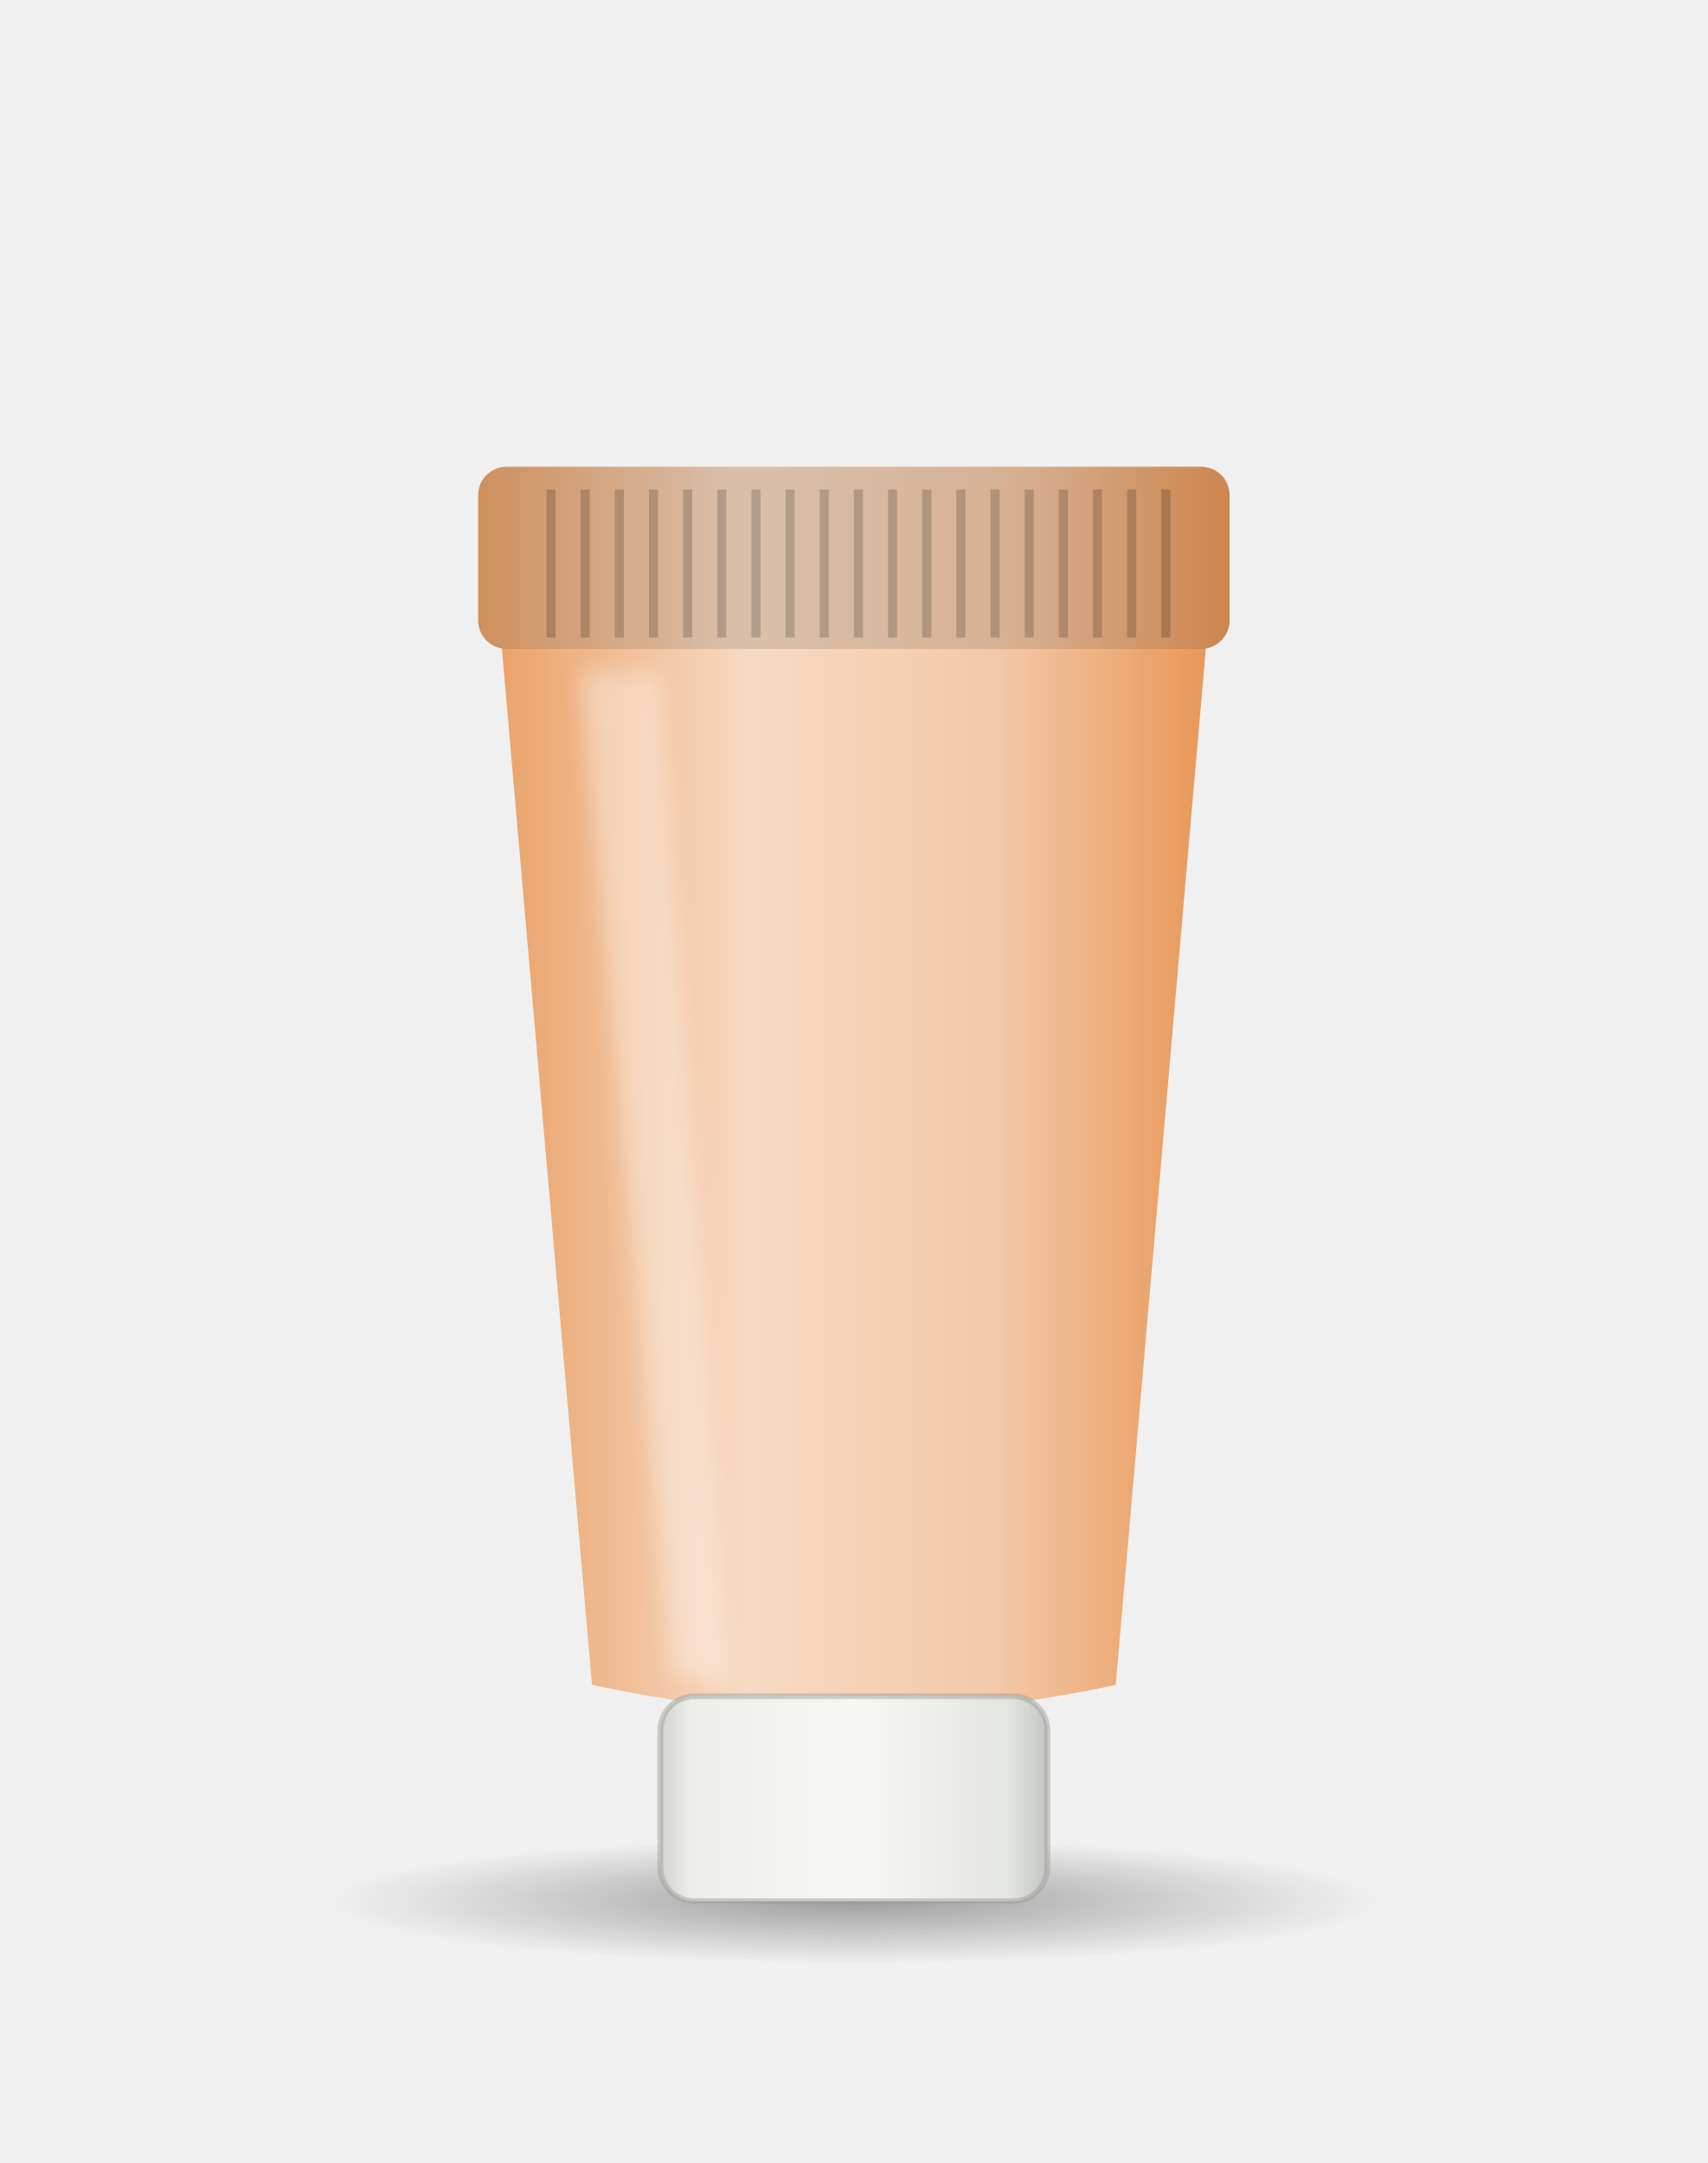
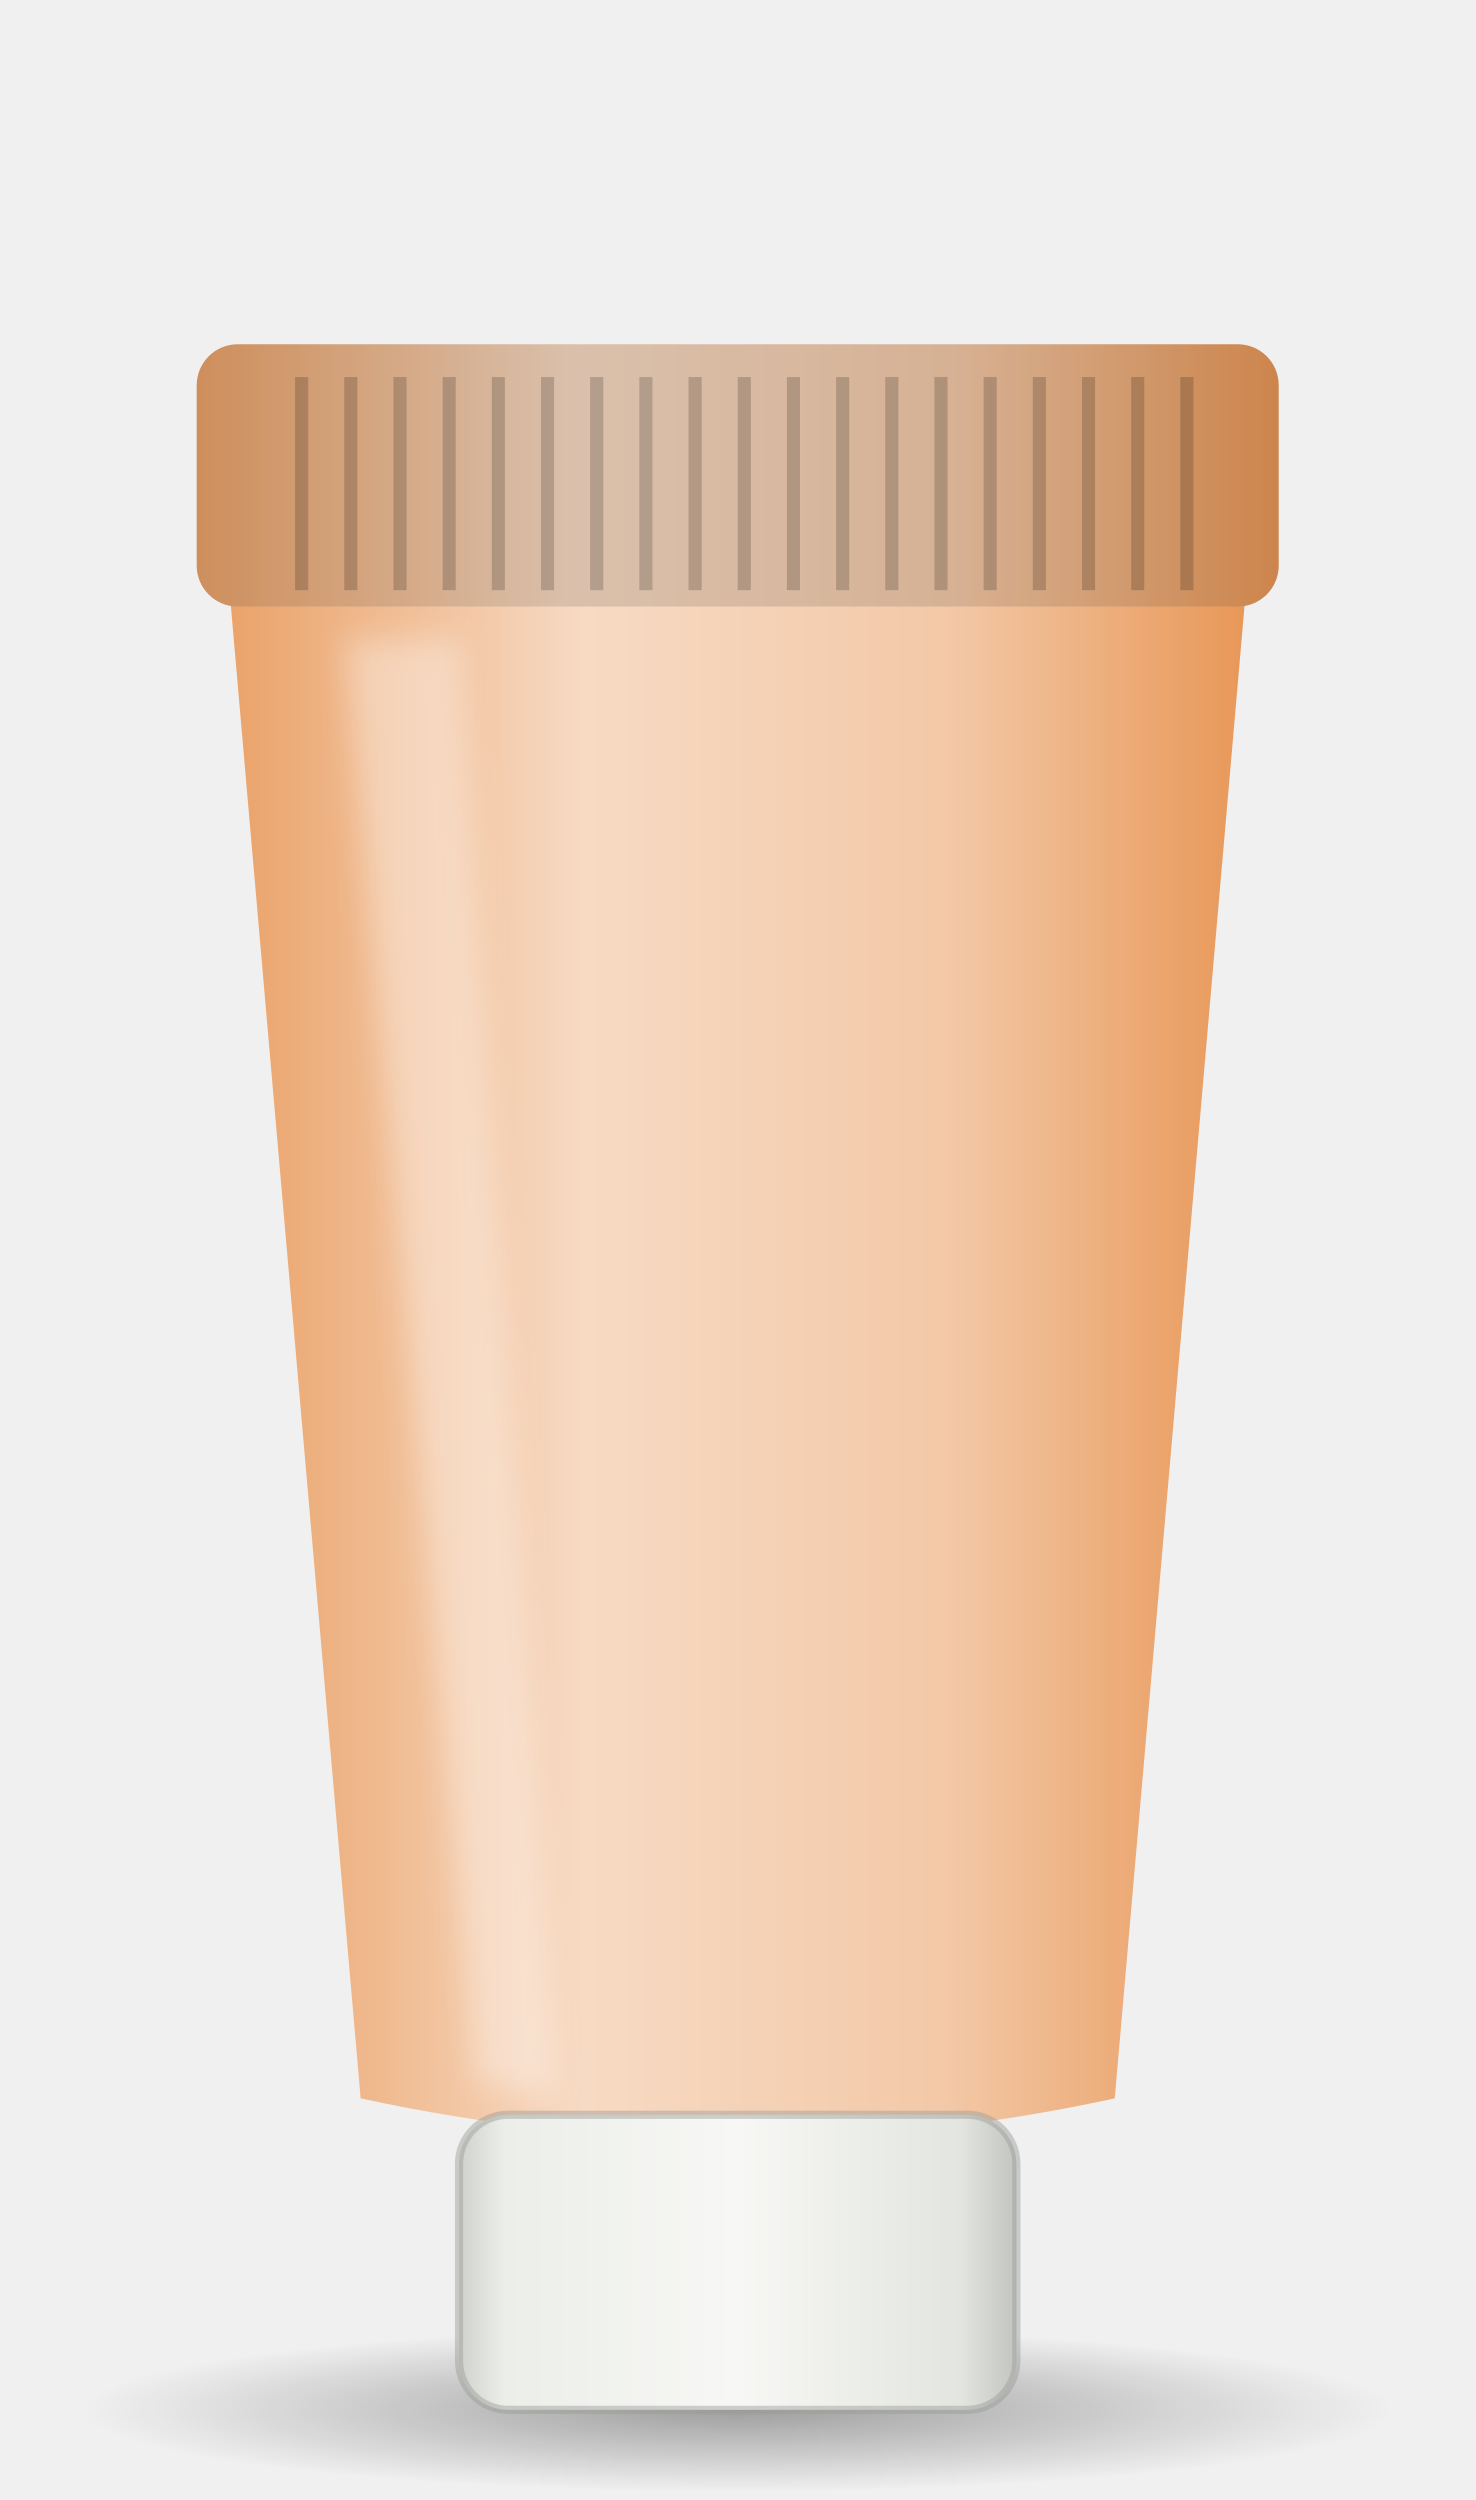
- <svg xmlns="http://www.w3.org/2000/svg" viewBox="0 0 300 380" role="img" aria-label="Illustration">
+ <svg xmlns="http://www.w3.org/2000/svg" viewBox="60 40 180 305" role="img" aria-label="Illustration">
  <defs>
    <linearGradient id="fg" x1="0" x2="1">
      <stop offset="0" stop-color="#cfd2cd" />
      <stop offset=".08" stop-color="#eceeea" />
      <stop offset=".5" stop-color="#f7f8f5" />
      <stop offset=".9" stop-color="#e3e5e0" />
      <stop offset="1" stop-color="#c3c6c0" />
    </linearGradient>
    <linearGradient id="lq" x1="0" x2="1">
      <stop offset="0" stop-color="#eaa269" />
      <stop offset=".35" stop-color="#f7dac3" />
      <stop offset=".7" stop-color="#f3c9a8" />
      <stop offset="1" stop-color="#e89757" />
    </linearGradient>
    <linearGradient id="mt" x1="0" x2="1">
      <stop offset="0" stop-color="#7d8083" />
      <stop offset=".18" stop-color="#d9dbdd" />
      <stop offset=".42" stop-color="#f6f7f8" />
      <stop offset=".62" stop-color="#b4b7ba" />
      <stop offset=".85" stop-color="#e3e5e7" />
      <stop offset="1" stop-color="#6f7275" />
    </linearGradient>
    <linearGradient id="bk" x1="0" x2="1">
      <stop offset="0" stop-color="#0c0c0c" />
      <stop offset=".3" stop-color="#4a4a4a" />
      <stop offset=".6" stop-color="#1a1a1a" />
      <stop offset="1" stop-color="#050505" />
    </linearGradient>
    <radialGradient id="sh" cx=".5" cy=".5" r=".5">
      <stop offset="0" stop-color="#000" stop-opacity=".34" />
      <stop offset="1" stop-color="#000" stop-opacity="0" />
    </radialGradient>
    <filter id="bl" x="-30%" y="-30%" width="160%" height="160%">
      <feGaussianBlur stdDeviation="1.8" />
    </filter>
  </defs>
-   <ellipse cx="150" cy="334" rx="92" ry="11" fill="url(#sh)" />
+   <ellipse cx="150" cy="334" rx="80" ry="10" fill="url(#sh)" />
  <path d="M104 296 Q150 306 196 296 L212 112 L88 112 Z" fill="url(#lq)" />
  <path d="M118 294 L102 118 L116 118 L128 296 Z" fill="#fff" opacity=".35" filter="url(#bl)" />
  <rect x="84" y="82" width="132" height="32" rx="5" fill="url(#lq)" />
  <rect x="84" y="82" width="132" height="32" rx="5" fill="#000" opacity=".12" />
  <rect x="96" y="86" width="1.6" height="26" fill="#000" opacity=".18" />
  <rect x="102" y="86" width="1.6" height="26" fill="#000" opacity=".18" />
  <rect x="108" y="86" width="1.6" height="26" fill="#000" opacity=".18" />
  <rect x="114" y="86" width="1.6" height="26" fill="#000" opacity=".18" />
  <rect x="120" y="86" width="1.6" height="26" fill="#000" opacity=".18" />
  <rect x="126" y="86" width="1.6" height="26" fill="#000" opacity=".18" />
  <rect x="132" y="86" width="1.6" height="26" fill="#000" opacity=".18" />
  <rect x="138" y="86" width="1.6" height="26" fill="#000" opacity=".18" />
  <rect x="144" y="86" width="1.6" height="26" fill="#000" opacity=".18" />
  <rect x="150" y="86" width="1.6" height="26" fill="#000" opacity=".18" />
  <rect x="156" y="86" width="1.6" height="26" fill="#000" opacity=".18" />
  <rect x="162" y="86" width="1.6" height="26" fill="#000" opacity=".18" />
  <rect x="168" y="86" width="1.6" height="26" fill="#000" opacity=".18" />
  <rect x="174" y="86" width="1.6" height="26" fill="#000" opacity=".18" />
  <rect x="180" y="86" width="1.6" height="26" fill="#000" opacity=".18" />
  <rect x="186" y="86" width="1.6" height="26" fill="#000" opacity=".18" />
  <rect x="192" y="86" width="1.6" height="26" fill="#000" opacity=".18" />
  <rect x="198" y="86" width="1.6" height="26" fill="#000" opacity=".18" />
  <rect x="204" y="86" width="1.6" height="26" fill="#000" opacity=".18" />
  <rect x="116" y="298" width="68" height="36" rx="6" fill="url(#fg)" stroke="#9a9d97" stroke-opacity=".45" />
</svg>
